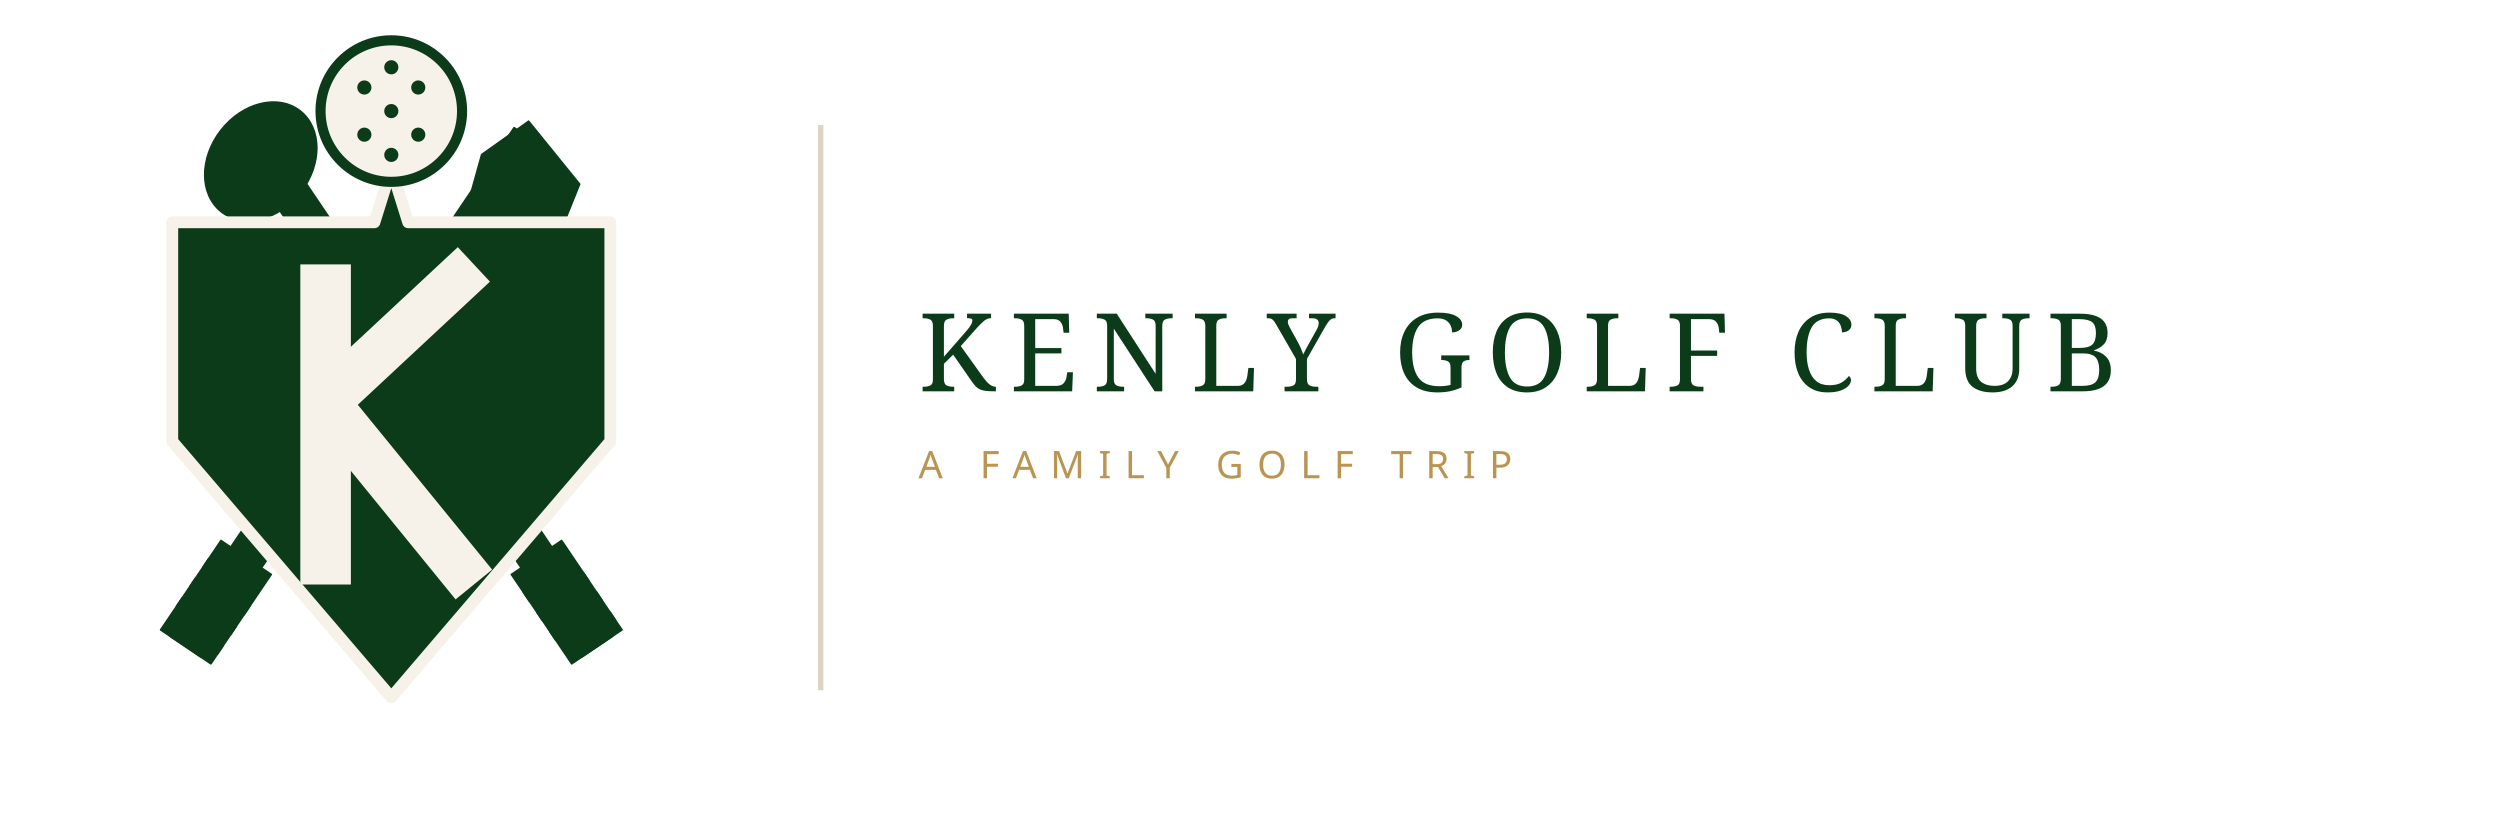
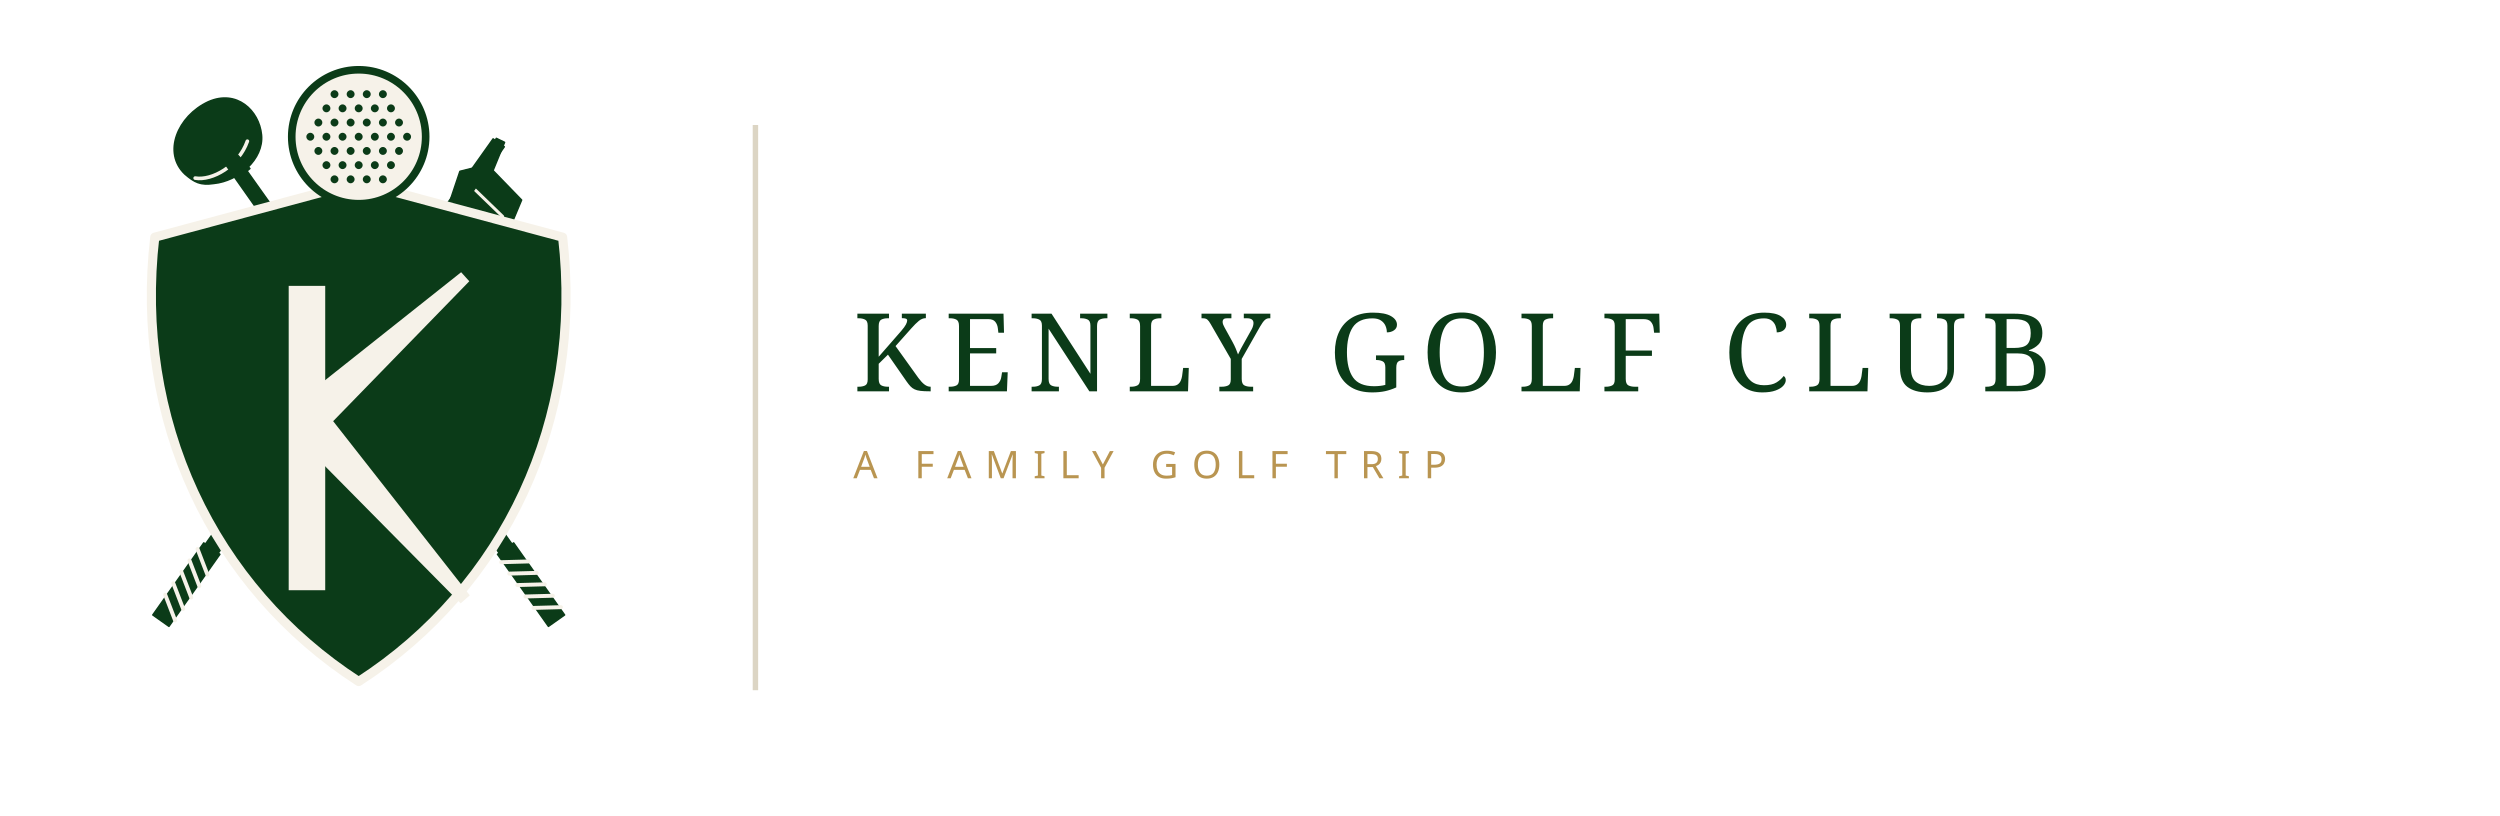
<svg xmlns="http://www.w3.org/2000/svg" viewBox="0 0 920 300">
-   <g transform="translate(20,7.4) scale(0.62)">
+   <g transform="translate(20,15.6) scale(0.56)">
    <g fill="#0B3B18" stroke="#0B3B18" stroke-width="1" stroke-linejoin="round">
-       <g transform="translate(118,70) rotate(-34.04)">
-         <ellipse cx="-4" cy="14" rx="38" ry="30" transform="rotate(-18,-4,14)" />
-         <polygon points="-11.00,0.00 -11.00,364.44 11.00,364.44 11.00,0.00" />
-         <polygon points="-18.00,300.44 -18.00,364.44 18.00,364.44 18.00,300.44" />
-         <polygon points="-18.00,313.36 18.00,323.36 18.00,329.36 -18.00,319.36" />
-         <polygon points="-18.00,327.44 18.00,337.44 18.00,343.44 -18.00,333.44" />
-         <polygon points="-18.00,341.52 18.00,351.52 18.00,357.52 -18.00,347.52" />
+       <g transform="translate(108,66) rotate(-35.26)">
+         <path d="M -30,4 C -34,-16 -12,-30 10,-26 C 30,-22 34,-2 26,12 C 18,26 -4,28 -18,20 C -26,16 -28,12 -30,4 Z" />
+         <path d="M -26,10 C -18,18 2,20 16,10" fill="none" stroke="#F6F2E9" stroke-width="2.4" stroke-linecap="round" />
+         <polygon points="-3.49,-1.75 -2.99,26.36 6.99,25.64 3.49,-2.25" />
+         <polygon points="-4.50,0.00 -5.17,336.55 5.17,336.55 4.50,0.00" />
+         <polygon points="-6.50,326.55 -6.50,384.55 6.50,384.55 6.50,326.55" />
+         <line x1="-7.5" y1="332.2" x2="7.5" y2="342.2" stroke="#F6F2E9" stroke-width="2.6" stroke-linecap="round" />
+         <line x1="-7.5" y1="341.4" x2="7.5" y2="351.4" stroke="#F6F2E9" stroke-width="2.6" stroke-linecap="round" />
+         <line x1="-7.5" y1="350.6" x2="7.5" y2="360.6" stroke="#F6F2E9" stroke-width="2.6" stroke-linecap="round" />
+         <line x1="-7.5" y1="359.8" x2="7.5" y2="369.8" stroke="#F6F2E9" stroke-width="2.6" stroke-linecap="round" />
+         <line x1="-7.5" y1="369.0" x2="7.5" y2="379.0" stroke="#F6F2E9" stroke-width="2.6" stroke-linecap="round" />
      </g>
-       <g transform="translate(282,70) rotate(34.04)">
-         <polygon points="-6.00,-8.00 40.00,6.00 46.00,34.00 34.00,54.00 -8.00,54.00 -18.00,24.00" />
-         <polygon points="-11.00,0.00 -11.00,364.44 11.00,364.44 11.00,0.00" />
-         <polygon points="-18.00,300.44 -18.00,364.44 18.00,364.44 18.00,300.44" />
-         <polygon points="-18.00,313.36 18.00,323.36 18.00,329.36 -18.00,319.36" />
-         <polygon points="-18.00,327.44 18.00,337.44 18.00,343.44 -18.00,333.44" />
-         <polygon points="-18.00,341.52 18.00,351.52 18.00,357.52 -18.00,347.52" />
+       <g transform="translate(292,66) rotate(35.26)">
+         <polygon points="2.00,16.00 34.00,22.00 38.00,40.00 28.00,52.00 -4.00,50.00 -10.00,30.00" />
+         <line x1="4" y1="34" x2="30" y2="38" stroke="#F6F2E9" stroke-width="2" stroke-linecap="round" />
+         <polygon points="-2.96,-1.51 -0.44,22.74 8.44,21.26 2.96,-2.49" />
+         <polygon points="-4.50,0.00 -5.17,336.55 5.17,336.55 4.50,0.00" />
+         <polygon points="-6.50,326.55 -6.50,384.55 6.50,384.55 6.50,326.55" />
+         <line x1="-7.5" y1="332.2" x2="7.5" y2="342.2" stroke="#F6F2E9" stroke-width="2.6" stroke-linecap="round" />
+         <line x1="-7.5" y1="341.4" x2="7.5" y2="351.4" stroke="#F6F2E9" stroke-width="2.6" stroke-linecap="round" />
+         <line x1="-7.5" y1="350.6" x2="7.5" y2="360.6" stroke="#F6F2E9" stroke-width="2.6" stroke-linecap="round" />
+         <line x1="-7.5" y1="359.8" x2="7.5" y2="369.8" stroke="#F6F2E9" stroke-width="2.6" stroke-linecap="round" />
+         <line x1="-7.5" y1="369.0" x2="7.5" y2="379.0" stroke="#F6F2E9" stroke-width="2.6" stroke-linecap="round" />
      </g>
    </g>
-     <g fill="#0B3B18" stroke="#F6F2E9" stroke-width="7" stroke-linejoin="round" stroke-linecap="round">
-       <polygon points="70.00,120.00 190.00,120.00 200.00,88.00 210.00,120.00 330.00,120.00 330.00,250.00 200.00,402.00 70.00,250.00" />
+     <g fill="#0B3B18" stroke="#F6F2E9" stroke-width="6" stroke-linejoin="round" stroke-linecap="round">
+       <path d="M66,128 L200,92 L334,128 C 348,248 296,358 200,420 C 104,358 52,248 66,128 Z" />
    </g>
-     <g fill="#F6F2E9" stroke="#0B3B18" stroke-width="6">
-       <circle cx="200" cy="54" r="42" />
+     <g fill="#F6F2E9" stroke="#0B3B18" stroke-width="5">
+       <circle cx="200.00" cy="62.00" r="44.00" />
    </g>
    <g fill="#0B3B18">
-       <circle cx="200" cy="54" r="4.2" />
-       <circle cx="184" cy="40" r="4.2" />
-       <circle cx="216" cy="40" r="4.2" />
-       <circle cx="184" cy="68" r="4.2" />
-       <circle cx="216" cy="68" r="4.2" />
-       <circle cx="200" cy="28" r="4.2" />
-       <circle cx="200" cy="80" r="4.2" />
+       <circle cx="184.10" cy="34.02" r="2.60" />
+       <circle cx="194.70" cy="34.02" r="2.60" />
+       <circle cx="205.30" cy="34.02" r="2.60" />
+       <circle cx="215.90" cy="34.02" r="2.60" />
+       <circle cx="178.80" cy="43.34" r="2.60" />
+       <circle cx="189.40" cy="43.34" r="2.60" />
+       <circle cx="200.00" cy="43.34" r="2.60" />
+       <circle cx="210.60" cy="43.34" r="2.60" />
+       <circle cx="221.20" cy="43.34" r="2.60" />
+       <circle cx="173.50" cy="52.67" r="2.60" />
+       <circle cx="184.10" cy="52.67" r="2.60" />
+       <circle cx="194.70" cy="52.67" r="2.60" />
+       <circle cx="205.30" cy="52.67" r="2.60" />
+       <circle cx="215.90" cy="52.67" r="2.60" />
+       <circle cx="226.50" cy="52.67" r="2.60" />
+       <circle cx="168.20" cy="62.00" r="2.60" />
+       <circle cx="178.80" cy="62.00" r="2.60" />
+       <circle cx="189.40" cy="62.00" r="2.60" />
+       <circle cx="200.00" cy="62.00" r="2.60" />
+       <circle cx="210.60" cy="62.00" r="2.60" />
+       <circle cx="221.20" cy="62.00" r="2.60" />
+       <circle cx="231.80" cy="62.00" r="2.60" />
+       <circle cx="173.50" cy="71.33" r="2.60" />
+       <circle cx="184.10" cy="71.33" r="2.60" />
+       <circle cx="194.70" cy="71.33" r="2.60" />
+       <circle cx="205.30" cy="71.33" r="2.60" />
+       <circle cx="215.90" cy="71.33" r="2.60" />
+       <circle cx="226.50" cy="71.33" r="2.60" />
+       <circle cx="178.80" cy="80.66" r="2.60" />
+       <circle cx="189.40" cy="80.66" r="2.60" />
+       <circle cx="200.00" cy="80.66" r="2.60" />
+       <circle cx="210.60" cy="80.66" r="2.60" />
+       <circle cx="221.20" cy="80.66" r="2.60" />
+       <circle cx="184.10" cy="89.98" r="2.60" />
+       <circle cx="194.70" cy="89.98" r="2.60" />
+       <circle cx="205.30" cy="89.98" r="2.60" />
+       <circle cx="215.90" cy="89.98" r="2.60" />
    </g>
    <g fill="#F6F2E9">
-       <g transform="translate(145,145)">
-         <polygon points="1.00,0.00 1.00,190.00 31.00,190.00 31.00,0.00" />
-         <polygon points="25.54,92.24 113.54,10.24 94.46,-10.24 6.46,71.76" />
-         <polygon points="5.15,90.84 93.15,198.84 114.85,181.16 26.85,73.16" />
+       <g transform="translate(152,160)">
+         <polygon points="2.00,0.00 2.00,200.00 26.00,200.00 26.00,0.00" />
+         <polygon points="22.72,97.64 120.68,-3.03 115.32,-8.97 5.28,78.36" />
+         <polygon points="4.25,96.60 115.00,208.64 121.00,203.36 23.75,79.40" />
      </g>
    </g>
  </g>
-   <line x1="302.0" y1="46" x2="302.0" y2="254" stroke="#DCD5C4" stroke-width="2" />
-   <text x="338.0" y="144.0" text-anchor="start" font-family="'Libre Caslon Display', Georgia, serif" font-size="40" letter-spacing="5.6" fill="#0B3B18">KENLY GOLF CLUB</text>
-   <text x="338.0" y="176.0" font-family="'Jost',sans-serif" font-size="14" letter-spacing="5" fill="#B99551">A FAMILY GOLF TRIP</text>
+   <line x1="278.0" y1="46" x2="278.0" y2="254" stroke="#DCD5C4" stroke-width="2" />
+   <text x="314.0" y="144.0" text-anchor="start" font-family="'Libre Caslon Display', Georgia, serif" font-size="40" letter-spacing="5.6" fill="#0B3B18">KENLY GOLF CLUB</text>
+   <text x="314.0" y="176.0" font-family="'Jost',sans-serif" font-size="14" letter-spacing="5" fill="#B99551">A FAMILY GOLF TRIP</text>
</svg>
